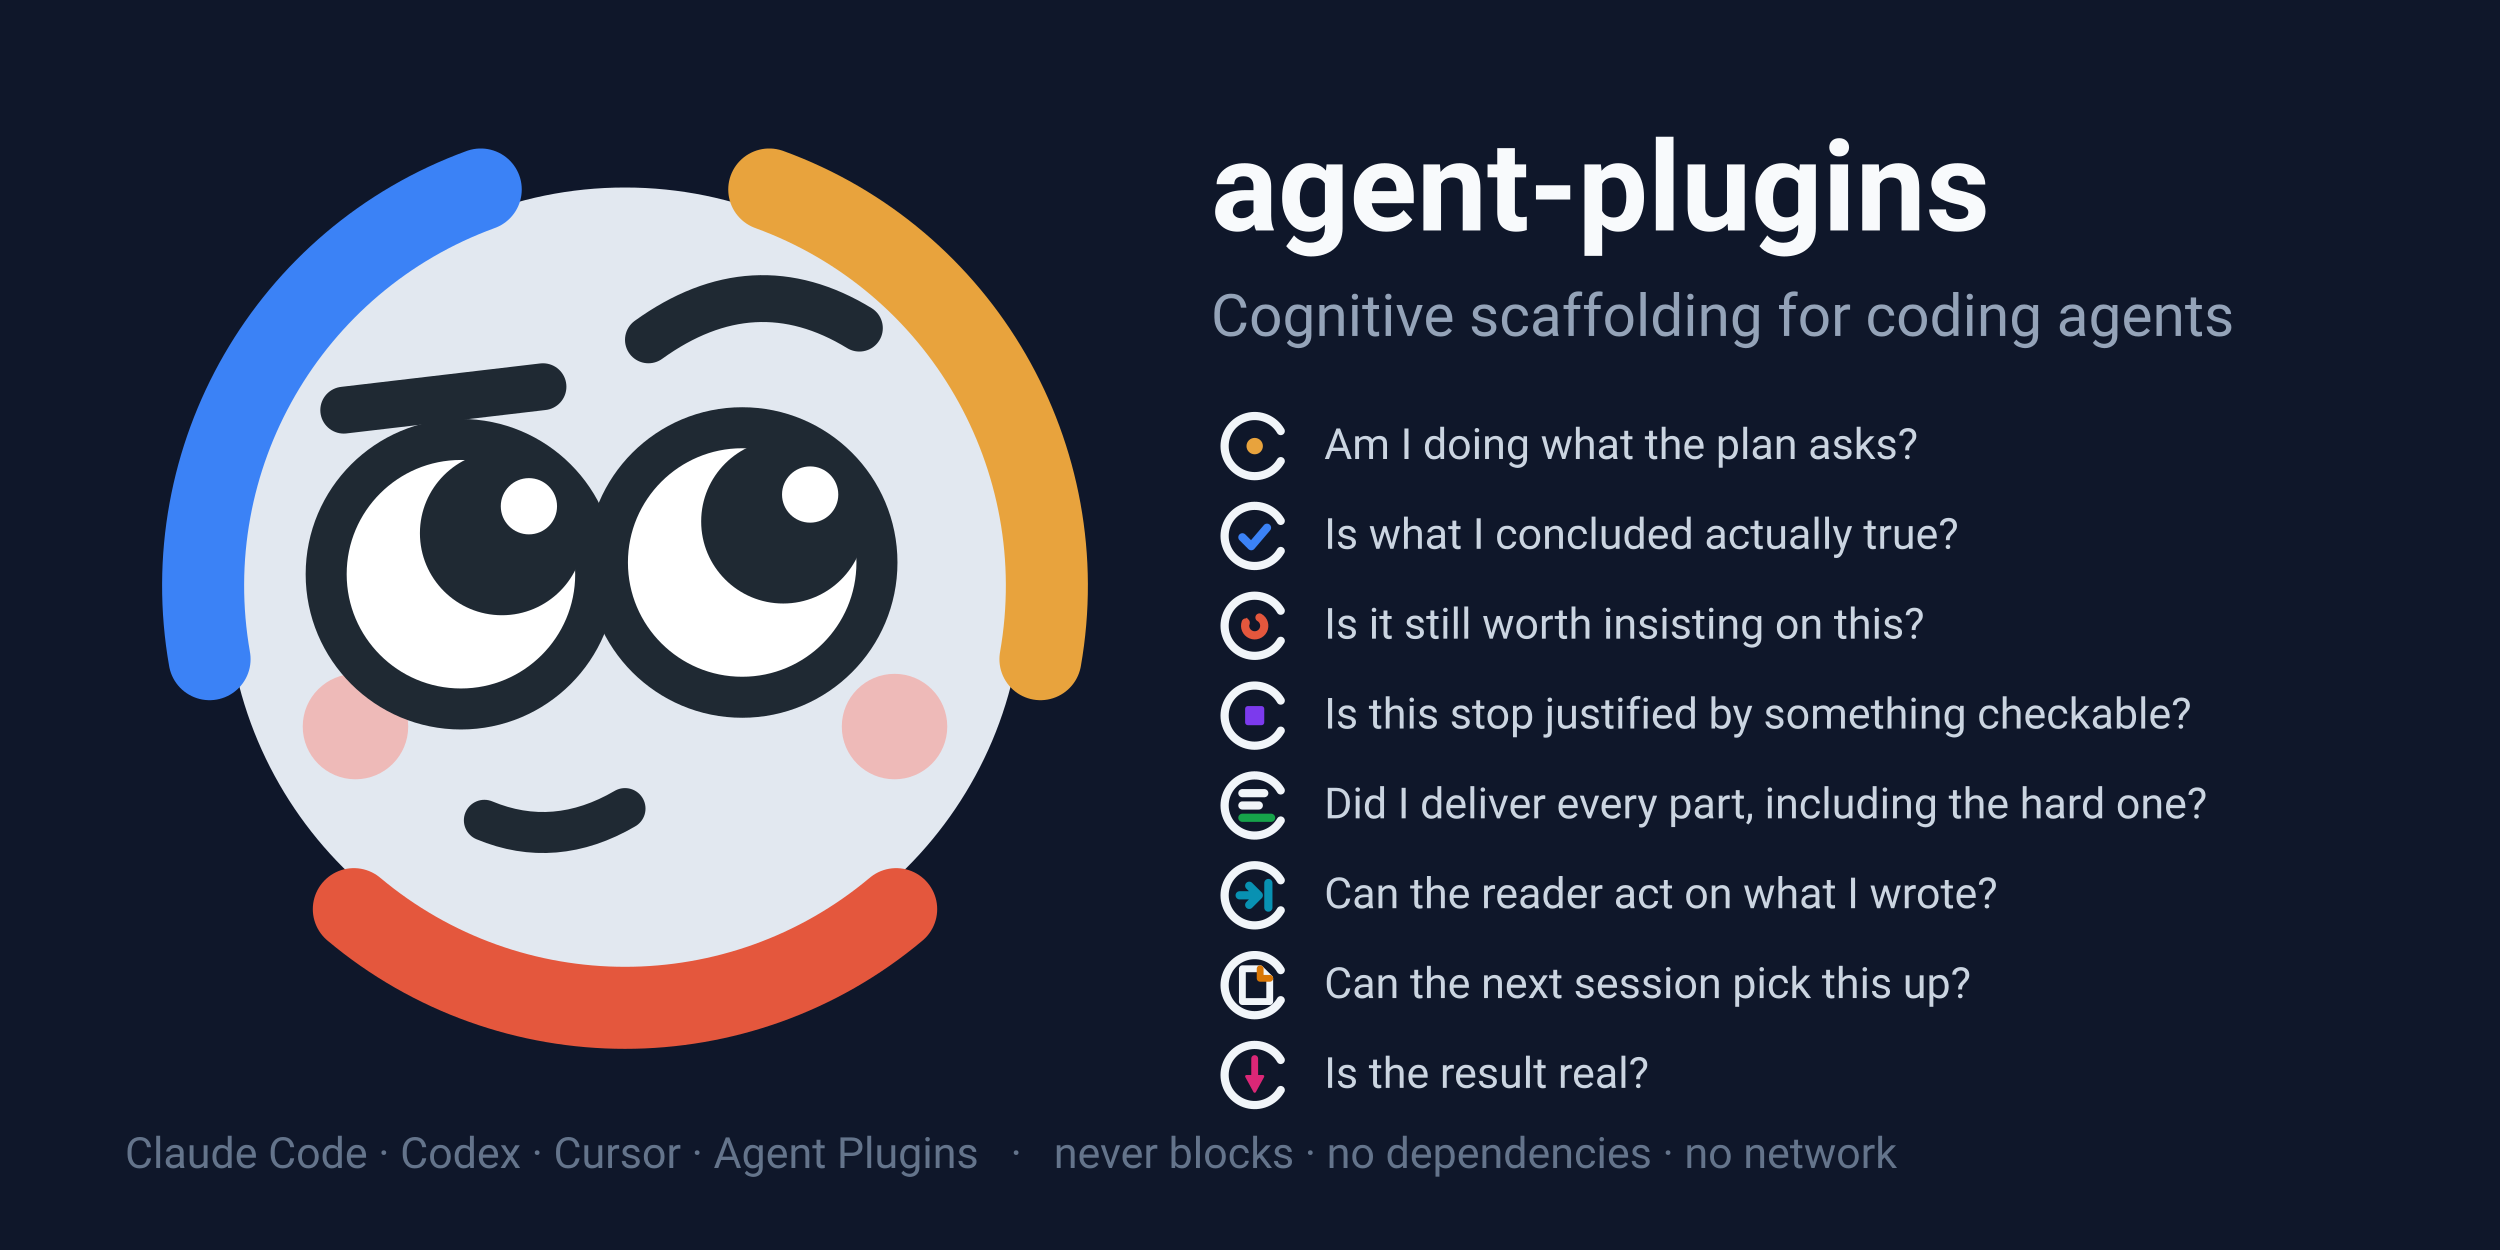
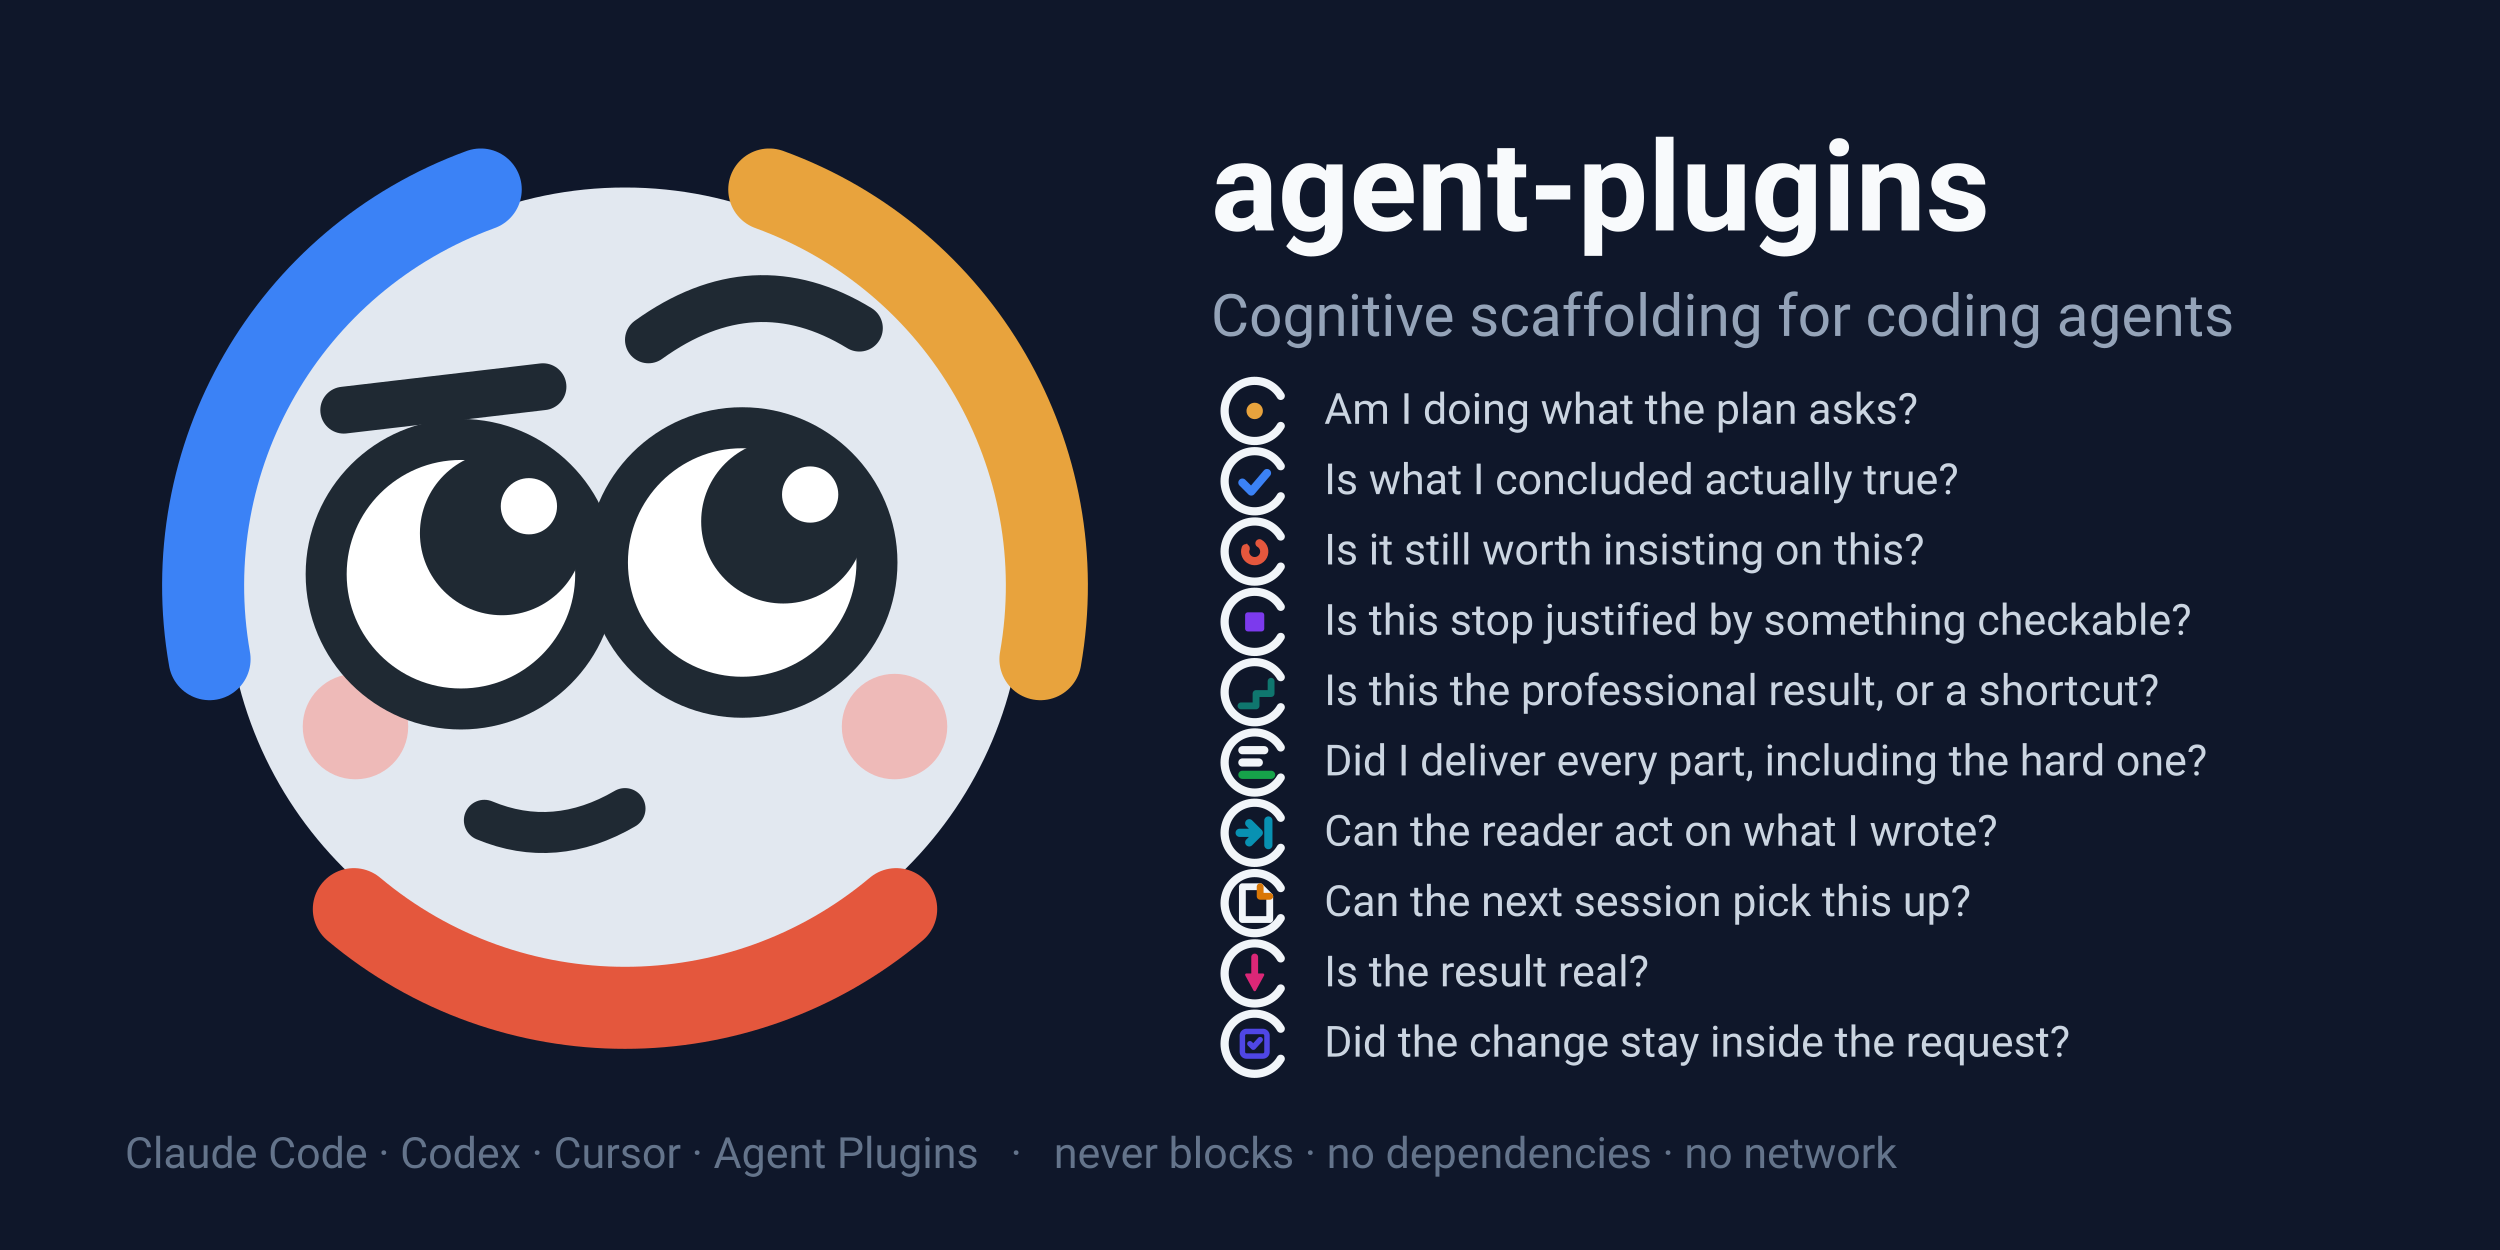
<svg xmlns="http://www.w3.org/2000/svg" viewBox="0 0 1280 640" width="1280" height="640" font-family="Segoe UI, system-ui, -apple-system, Roboto, Helvetica, Arial, sans-serif">
  <rect width="1280" height="640" fill="#0F172A" />
  <g transform="translate(-64,-108) scale(6)" fill="none" stroke-linecap="round" stroke-linejoin="round">
    <circle cx="64" cy="68" r="34" fill="#E2E8F0" />
    <g stroke-width="7">
      <path d="M76.31 34.17 A36 36 0 0 1 99.45 74.25" stroke="#E8A33D" />
      <path d="M87.14 95.58 A36 36 0 0 1 40.86 95.58" stroke="#E4573D" />
      <path d="M28.55 74.25 A36 36 0 0 1 51.69 34.17" stroke="#3B82F6" />
    </g>
    <circle cx="41" cy="80" r="4.5" fill="#F4A6A0" opacity=".7" />
    <circle cx="87" cy="80" r="4.5" fill="#F4A6A0" opacity=".7" />
    <path d="M40 53 L57 51" stroke="#1F2933" stroke-width="4" />
    <path d="M66 47 Q75 40.5 84 46" stroke="#1F2933" stroke-width="4" />
    <circle cx="50" cy="67" r="11.5" fill="#FFFFFF" stroke="#1F2933" stroke-width="3.5" />
    <circle cx="74" cy="66" r="11.5" fill="#FFFFFF" stroke="#1F2933" stroke-width="3.5" />
    <circle cx="53.5" cy="63.5" r="7" fill="#1F2933" />
    <circle cx="77.5" cy="62.5" r="7" fill="#1F2933" />
    <circle cx="55.8" cy="61.2" r="2.4" fill="#FFFFFF" />
    <circle cx="79.8" cy="60.2" r="2.4" fill="#FFFFFF" />
    <path d="M52 88 Q58 90.5 64 87" stroke="#1F2933" stroke-width="3.5" />
  </g>
  <text x="620" y="118" fill="#F8FAFC" font-size="64" font-weight="700">agent-plugins</text>
  <text x="620" y="172" fill="#94A3B8" font-size="30">Cognitive scaffolding for coding agents</text>
-   <g transform="translate(620,206)" font-size="22" fill="#CBD5E1">
+   <g transform="translate(620,188)" font-size="22" fill="#CBD5E1">
    <g>
      <g transform="scale(.7)" fill="none" stroke-linecap="round" stroke-width="6">
        <path d="M51.05 43 A22 22 0 1 1 51.05 21" stroke="#F1F5F9" />
        <circle cx="32" cy="32" r="6" fill="#E8A33D" stroke="none" />
      </g>
      <text x="58" y="29">Am I doing what the plan asks?</text>
    </g>
-     <g transform="translate(0,46)">
+     <g transform="translate(0,36)">
      <g transform="scale(.7)" fill="none" stroke-linecap="round" stroke-linejoin="round" stroke-width="6">
        <path d="M51.05 43 A22 22 0 1 1 51.05 21" stroke="#F1F5F9" />
        <path d="M23 33 L29.5 39.5 L41 26" stroke="#3B82F6" />
      </g>
      <text x="58" y="29">Is what I concluded actually true?</text>
    </g>
-     <g transform="translate(0,92)">
+     <g transform="translate(0,72)">
      <g transform="scale(.7)" fill="none" stroke-linecap="round" stroke-linejoin="round" stroke-width="6">
        <path d="M51.05 43 A22 22 0 1 1 51.05 21" stroke="#F1F5F9" />
        <path d="M35.5 25.94 A7 7 0 1 1 25.42 29.61" stroke="#E4573D" />
        <polygon points="26.4,26.0 28.3,31.1 22.9,29.2" fill="#E4573D" stroke="none" />
      </g>
      <text x="58" y="29">Is it still worth insisting on this?</text>
    </g>
-     <g transform="translate(0,138)">
+     <g transform="translate(0,108)">
      <g transform="scale(.7)" fill="none" stroke-linecap="round" stroke-width="6">
        <path d="M51.05 43 A22 22 0 1 1 51.05 21" stroke="#F1F5F9" />
        <rect x="25" y="25" width="14" height="14" rx="2" fill="#7C3AED" stroke="none" />
      </g>
      <text x="58" y="29">Is this stop justified by something checkable?</text>
    </g>
-     <g transform="translate(0,184)">
+     <g transform="translate(0,144)">
+       <g transform="scale(.7)" fill="none" stroke-linecap="round" stroke-linejoin="round" stroke-width="6">
+         <path d="M51.05 43 A22 22 0 1 1 51.05 21" stroke="#F1F5F9" />
+         <path d="M22 42 H33 V33 H44 V24" stroke="#0F766E" stroke-width="5" />
+       </g>
+       <text x="58" y="29">Is this the professional result, or a shortcut?</text>
+     </g>
+     <g transform="translate(0,180)">
      <g transform="scale(.7)" fill="none" stroke-linecap="round" stroke-width="6">
        <path d="M51.05 43 A22 22 0 1 1 51.05 21" stroke="#F1F5F9" />
        <path d="M23 23 H39" stroke="#F1F5F9" />
        <path d="M23 32 H35" stroke="#F1F5F9" />
        <path d="M23 41 H44" stroke="#16A34A" />
      </g>
      <text x="58" y="29">Did I deliver every part, including the hard one?</text>
    </g>
-     <g transform="translate(0,230)">
+     <g transform="translate(0,216)">
      <g transform="scale(.7)" fill="none" stroke-linecap="round" stroke-linejoin="round" stroke-width="6">
        <path d="M51.05 43 A22 22 0 1 1 51.05 21" stroke="#F1F5F9" />
        <path d="M21 32 H34 M28 25 L35 32 L28 39" stroke="#0891B2" />
        <path d="M42 23 V41" stroke="#0891B2" />
      </g>
      <text x="58" y="29">Can the reader act on what I wrote?</text>
    </g>
-     <g transform="translate(0,276)">
+     <g transform="translate(0,252)">
      <g transform="scale(.7)" fill="none" stroke-linecap="round" stroke-linejoin="round" stroke-width="6">
        <path d="M51.05 43 A22 22 0 1 1 51.05 21" stroke="#F1F5F9" />
        <path d="M23 20 H36 L43 27 V44 H23 Z" stroke="#F1F5F9" stroke-width="5" />
        <path d="M36 20 V27 H43" stroke="#D97706" stroke-width="5" />
      </g>
      <text x="58" y="29">Can the next session pick this up?</text>
    </g>
-     <g transform="translate(0,322)">
+     <g transform="translate(0,288)">
      <g transform="scale(.7)" fill="none" stroke-linecap="round" stroke-linejoin="round" stroke-width="6">
        <path d="M51.05 43 A22 22 0 1 1 51.05 21" stroke="#F1F5F9" />
        <path d="M32 20 V33" stroke="#DB2777" stroke-width="5" />
        <polygon points="26,33 38,33 32,44" fill="#DB2777" stroke="#DB2777" stroke-width="2" />
      </g>
      <text x="58" y="29">Is the result real?</text>
    </g>
+     <g transform="translate(0,324)">
+       <g transform="scale(.7)" fill="none" stroke-linecap="round" stroke-linejoin="round" stroke-width="6">
+         <path d="M51.05 43 A22 22 0 1 1 51.05 21" stroke="#F1F5F9" />
+         <rect x="23" y="23" width="18" height="18" rx="3" stroke="#4F46E5" stroke-width="4" />
+         <path d="M28.5 32 L31 34.5 L36 29" stroke="#4F46E5" stroke-width="4" />
+       </g>
+       <text x="58" y="29">Did the change stay inside the request?</text>
+     </g>
  </g>
  <text x="64" y="598" fill="#64748B" font-size="22">Claude Code · Codex · Cursor · Agent Plugins   ·   never blocks · no dependencies · no network</text>
</svg>
